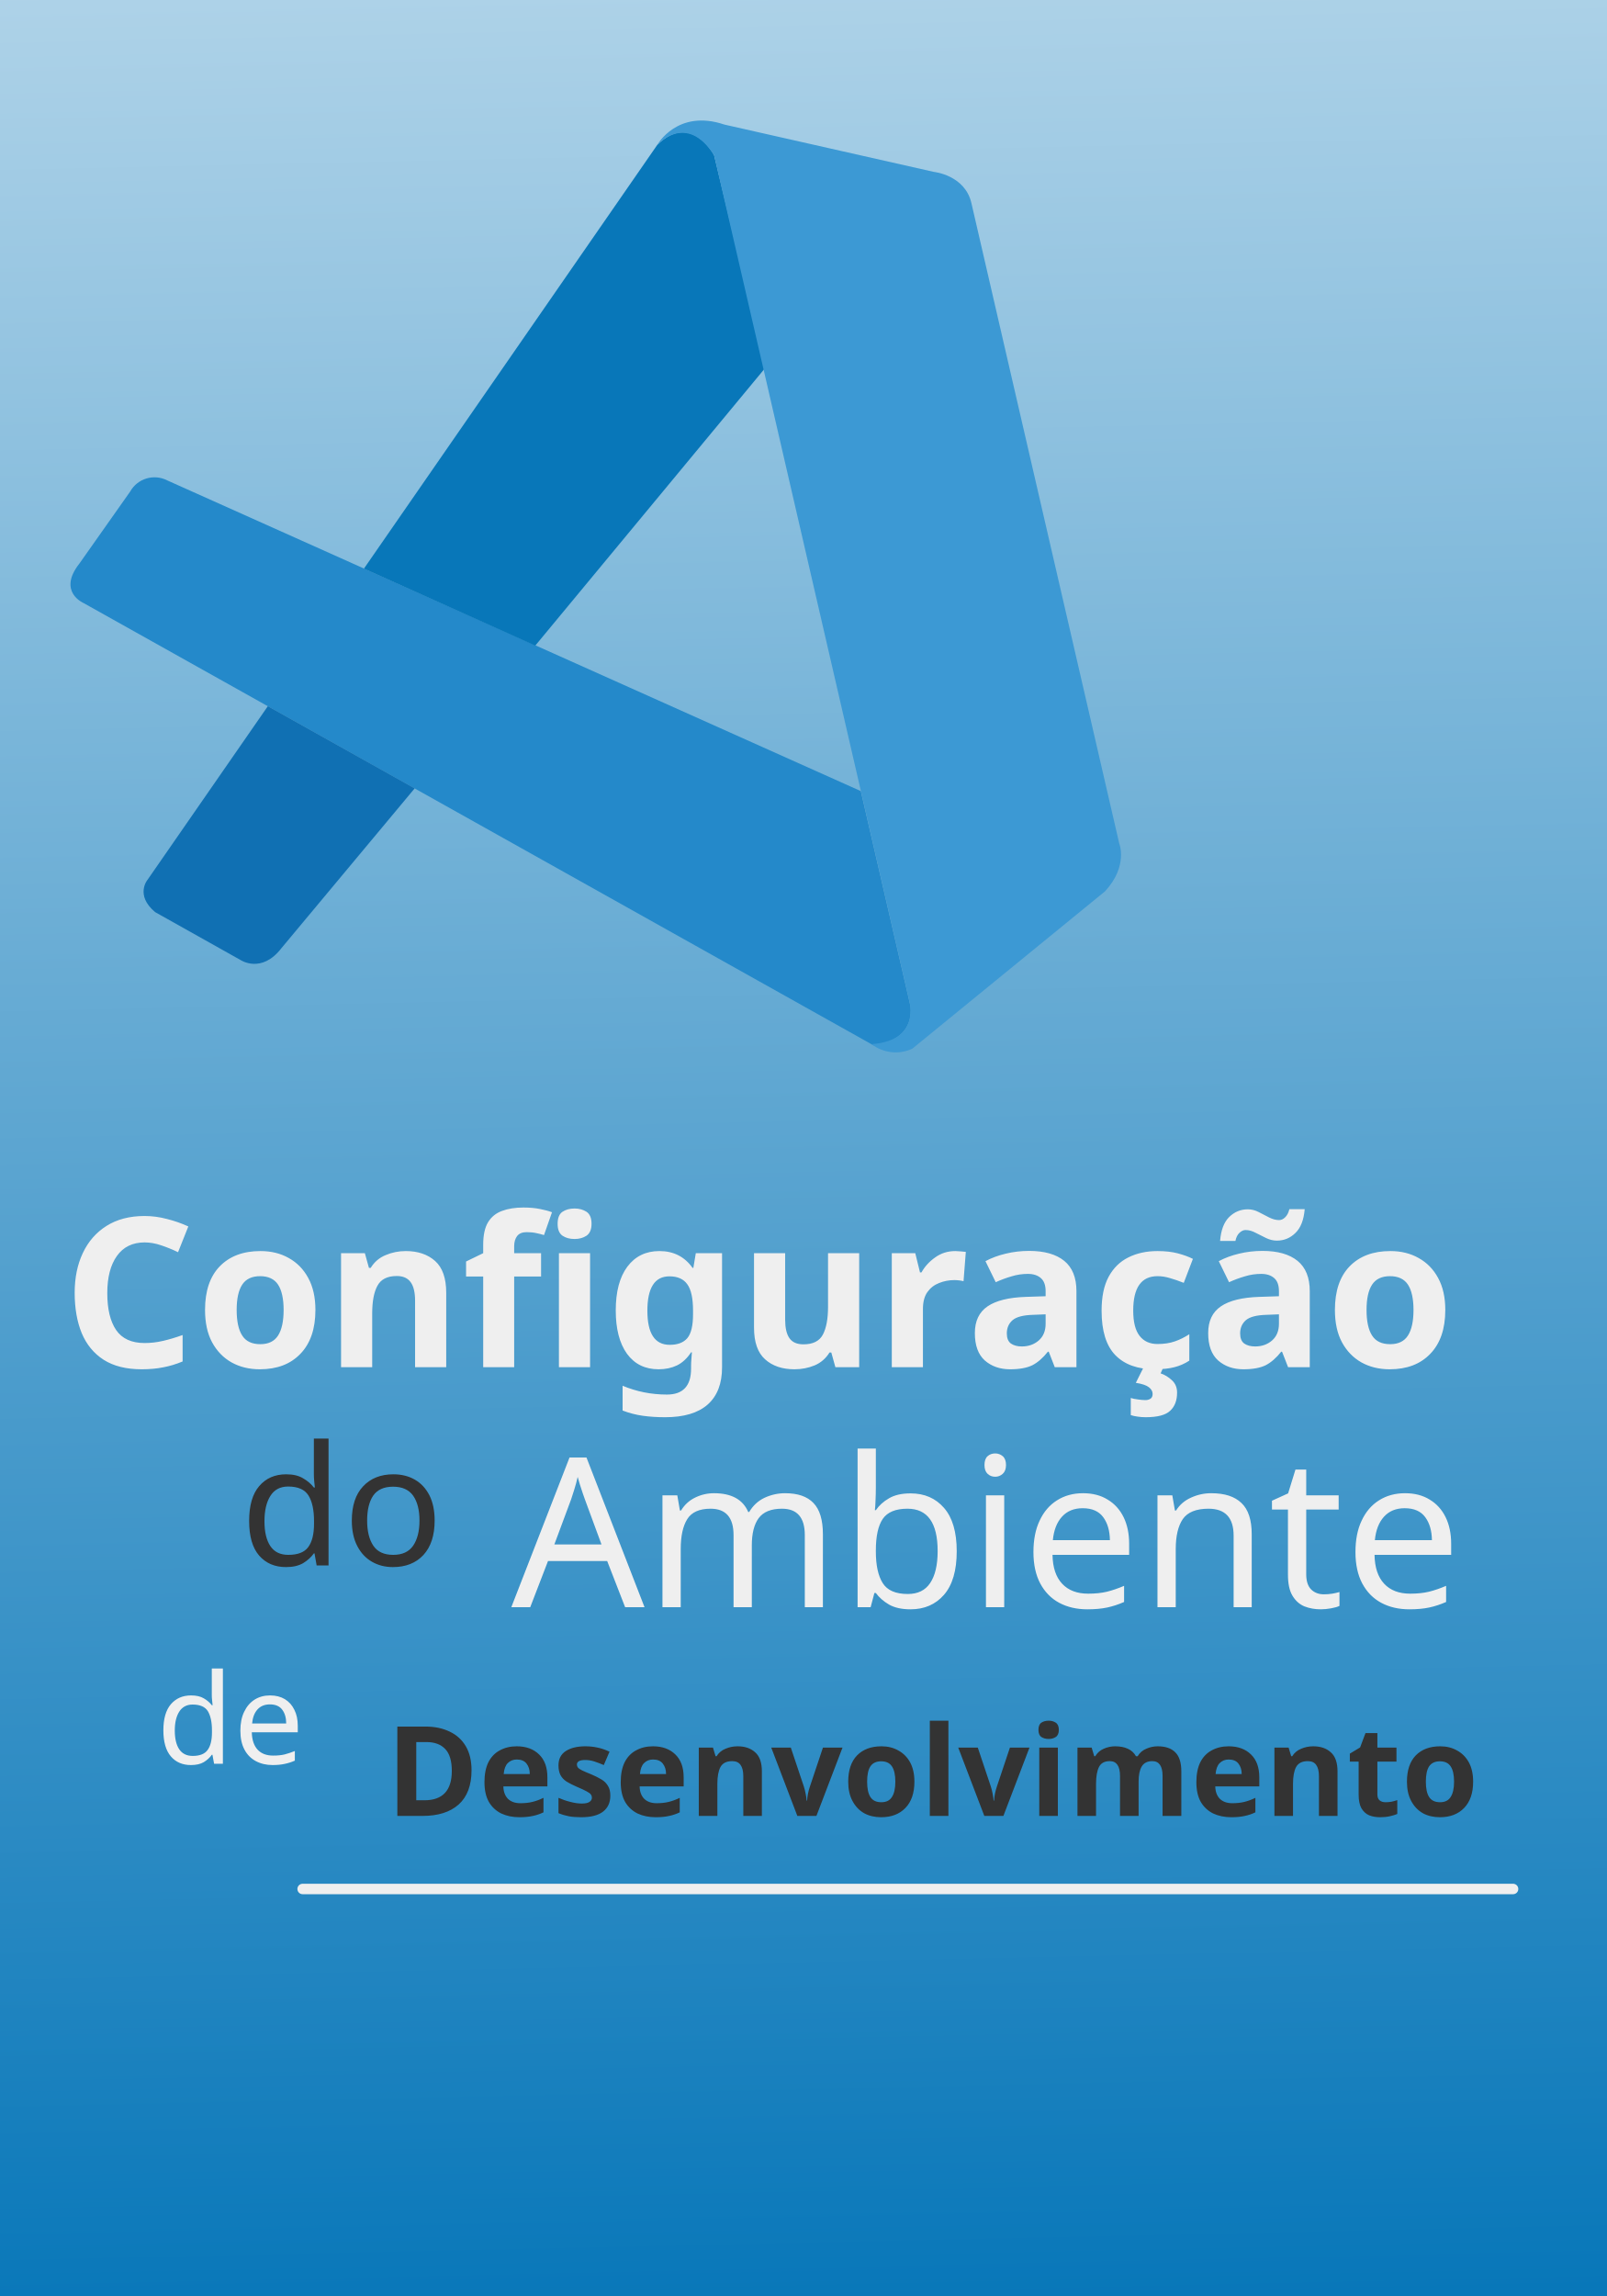
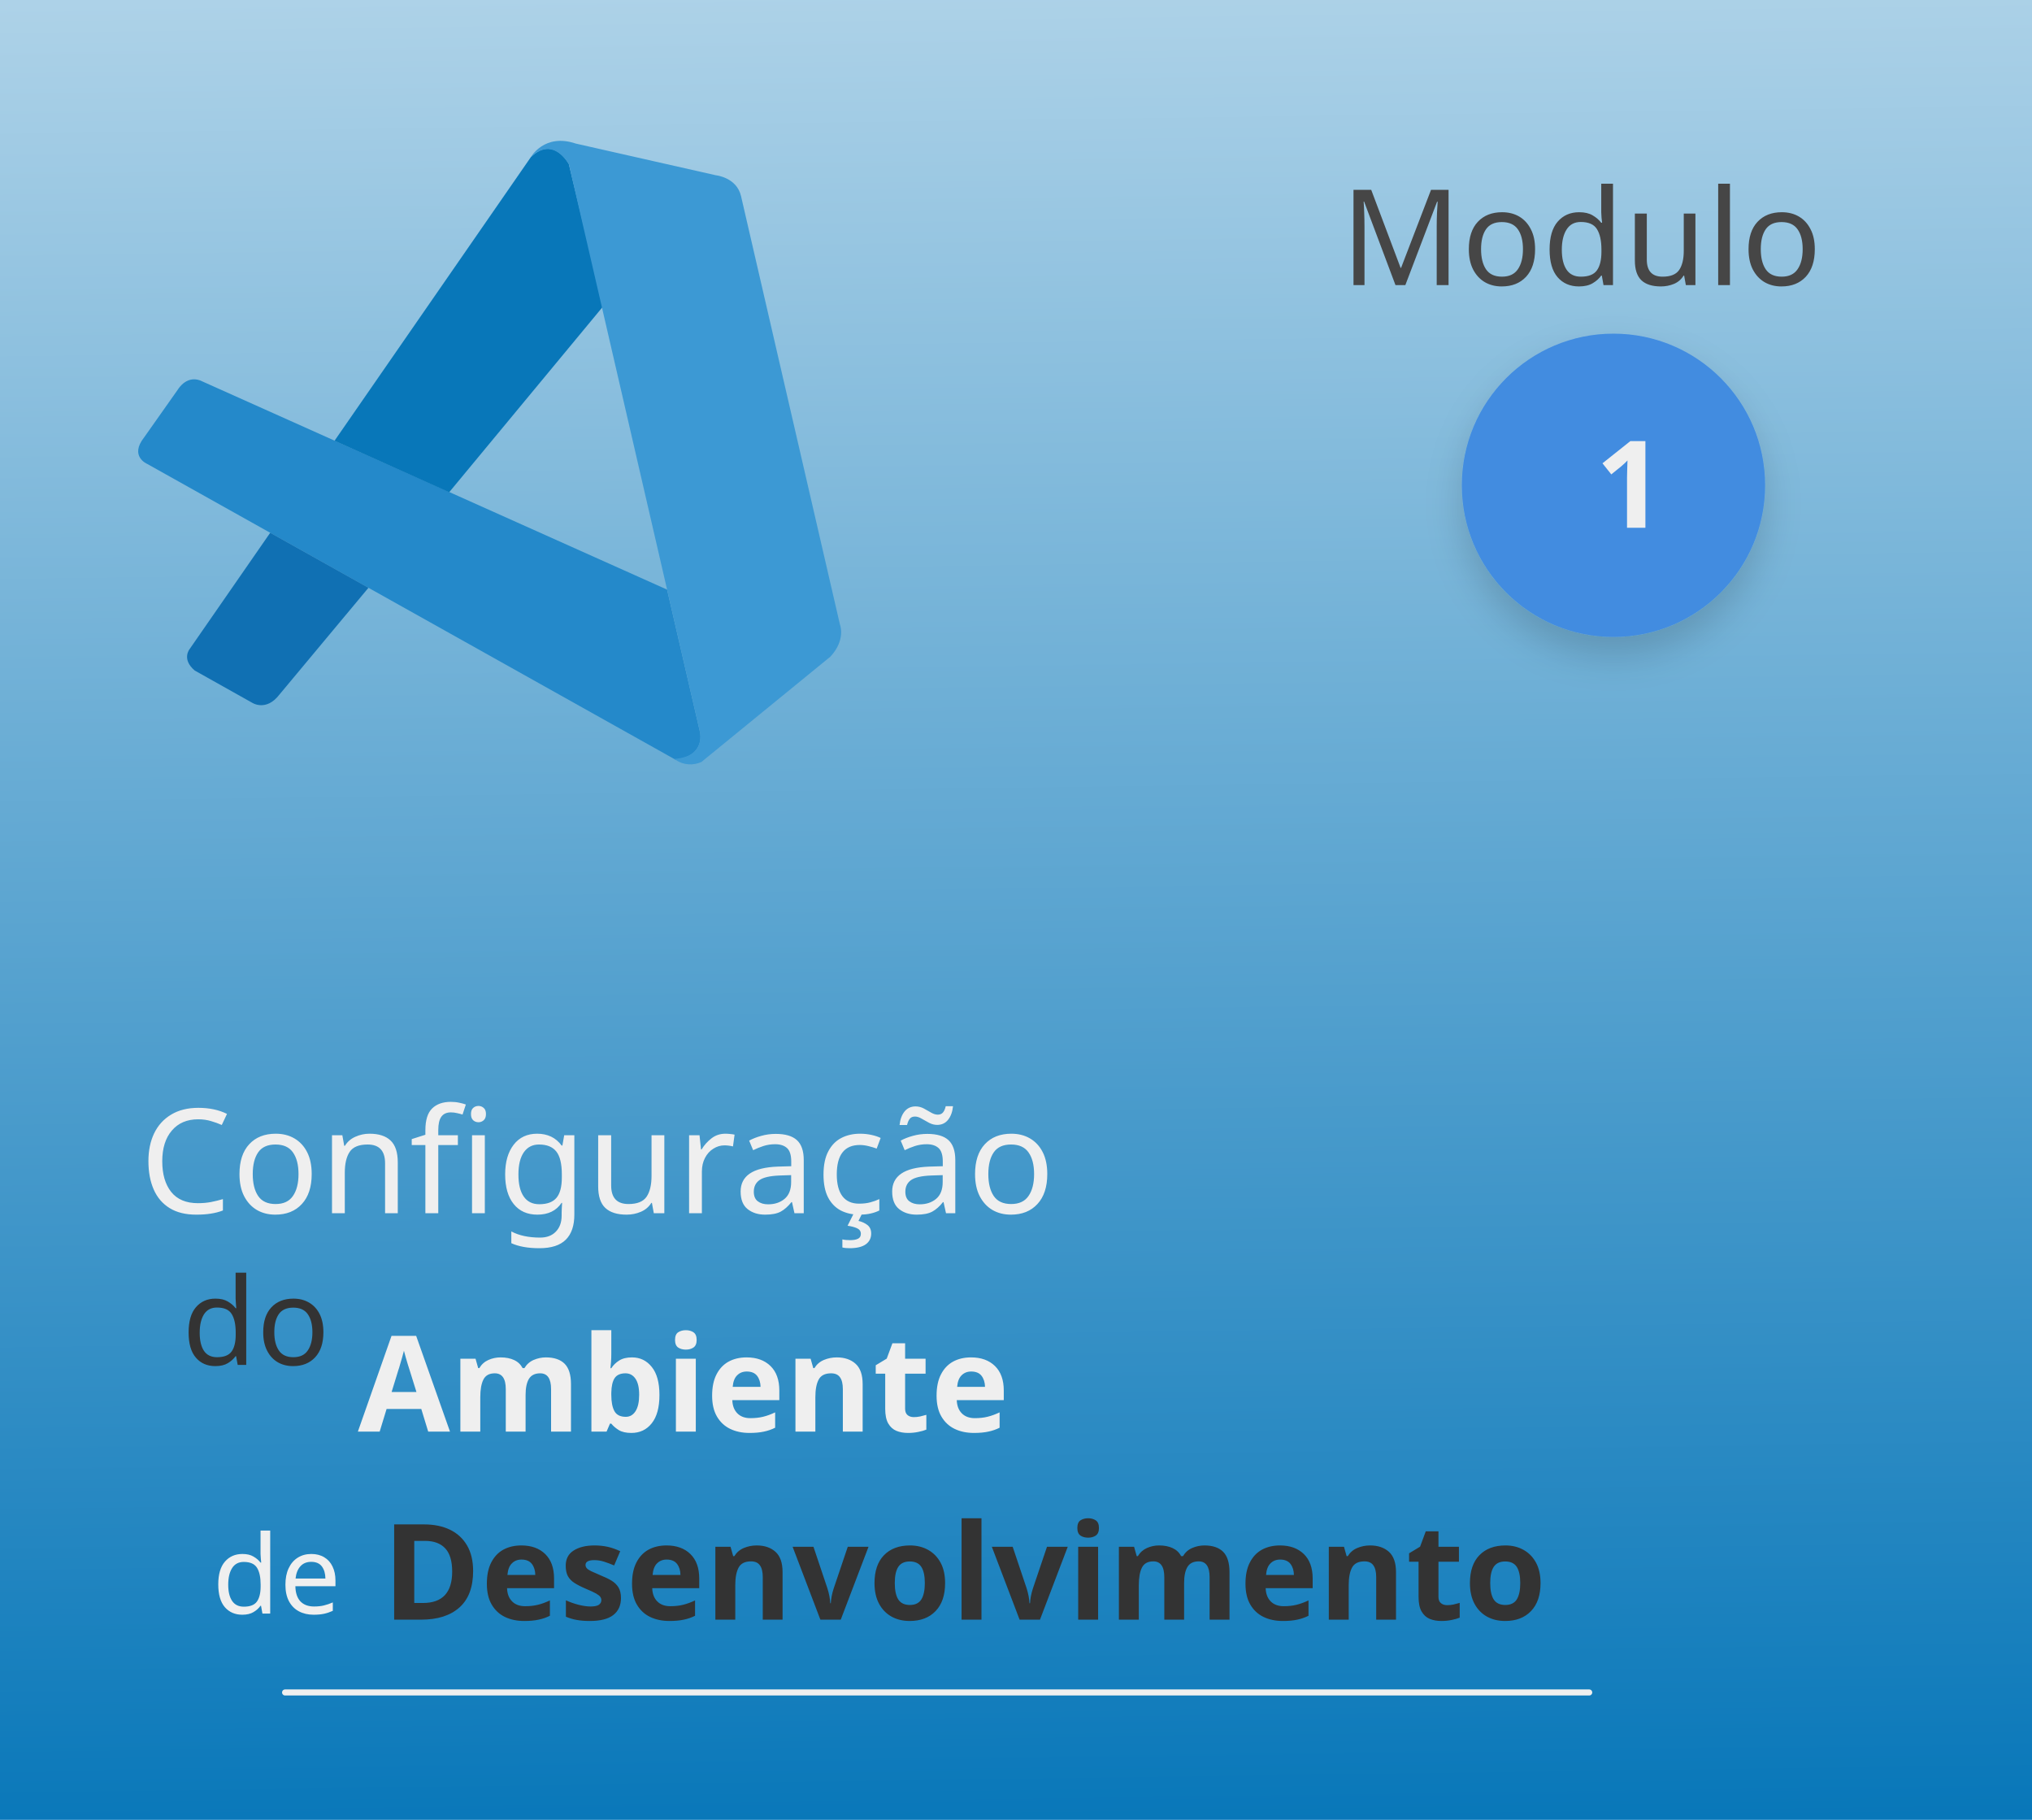
- <svg xmlns="http://www.w3.org/2000/svg" width="154" height="220" viewBox="0 0 154 220">
+ <svg xmlns="http://www.w3.org/2000/svg" width="335" height="300" viewBox="0 0 335 300">
  <defs>
    <linearGradient id="linear-gradient" x1="0.523" y1="1" x2="0.5" y2="-0.497" gradientUnits="objectBoundingBox">
      <stop offset="0" stop-color="#0877b9" />
      <stop offset="1" stop-color="#fff" />
    </linearGradient>
+     <filter id="Elipse_5" x="232" y="49" width="68" height="68" filterUnits="userSpaceOnUse">
+       <feOffset dy="3" input="SourceAlpha" />
+       <feGaussianBlur stdDeviation="3" result="blur" />
+       <feFlood flood-opacity="0.161" />
+       <feComposite operator="in" in2="blur" />
+       <feComposite in="SourceGraphic" />
+     </filter>
    <clipPath id="clip-Watch_38_mm_6">
-       <rect width="154" height="220" />
+       <rect width="335" height="300" />
    </clipPath>
  </defs>
  <g id="Watch_38_mm_6" data-name="Watch 38 mm – 6" clip-path="url(#clip-Watch_38_mm_6)">
-     <rect width="154" height="220" fill="url(#linear-gradient)" />
-     <text id="Configuração" transform="translate(6 131)" fill="#efefef" font-size="20" font-family="Poppins, sans-serif" font-weight="700">
+     <rect width="335" height="300" fill="url(#linear-gradient)" />
+     <text id="Configuração" transform="translate(23 200)" fill="#efefef" font-size="24" font-family="Poppins-Light, Poppins, sans-serif" font-weight="300">
      <tspan x="0" y="0">Configuração</tspan>
    </text>
-     <text id="Ambiente" transform="translate(49 154)" fill="#efefef" font-size="20" font-family="Poppins, sans-serif" font-weight="500">
+     <text id="Ambiente" transform="translate(59 236)" fill="#efefef" font-size="22" font-family="Poppins-SemiBold, Poppins, sans-serif" font-weight="600">
      <tspan x="0" y="0">Ambiente</tspan>
    </text>
-     <g id="visual-code" transform="translate(-5.796 13.937) rotate(-13)">
-       <path id="Caminho_39" data-name="Caminho 39" d="M3.6,254.033s-2.251-1.622.45-3.789l6.292-5.627a2.671,2.671,0,0,1,3.7-.244l58.066,43.962v21.081s-.028,3.31-4.276,2.945Z" transform="translate(0 -208.194)" fill="#2489ca" />
-       <path id="Caminho_40" data-name="Caminho 40" d="M20.461,498.8,5.495,512.407s-1.538,1.144,0,3.188l6.949,6.32s1.65,1.772,4.089-.244L32.4,509.64Z" transform="translate(-1.89 -439.372)" fill="#1070b3" />
-       <path id="Caminho_41" data-name="Caminho 41" d="M313.338,66.982l27.448-20.959-.178-20.968s-1.172-4.576-5.083-2.194L299,56.1Z" transform="translate(-268.492 -7.442)" fill="#0877b9" />
-       <path id="Caminho_42" data-name="Caminho 42" d="M689.306,104.2a3.774,3.774,0,0,0,3.526,1.1l21.39-10.54c2.738-1.866,2.354-4.182,2.354-4.182V27.628c0-2.766-2.832-3.723-2.832-3.723L695.2,14.969c-4.051-2.5-6.7.45-6.7.45s3.413-2.457,5.083,2.194v83.226a3.781,3.781,0,0,1-.366,1.641c-.488.985-1.547,1.9-4.089,1.519Z" transform="translate(-621.466 0)" fill="#3c99d4" />
+     <g id="visual-code" transform="translate(9.204 27.937) rotate(-13)">
+       <path id="Caminho_39" data-name="Caminho 39" d="M3.737,255.6s-2.591-1.868.518-4.361l7.244-6.478s2.073-2.181,4.264-.281l66.848,50.611v24.269s-.032,3.811-4.923,3.39Z" transform="translate(0 -204.936)" fill="#2489ca" />
+       <path id="Caminho_40" data-name="Caminho 40" d="M22.828,498.8,5.6,514.465s-1.771,1.317,0,3.671l8,7.276s1.9,2.04,4.707-.281L36.571,511.28Z" transform="translate(-1.861 -432.496)" fill="#1070b3" />
+       <path id="Caminho_41" data-name="Caminho 41" d="M315.507,73.759l31.6-24.129L346.9,25.491s-1.35-5.268-5.851-2.526L299,61.236Z" transform="translate(-264.29 -7.326)" fill="#0877b9" />
+       <path id="Caminho_42" data-name="Caminho 42" d="M689.428,117.843a4.345,4.345,0,0,0,4.059,1.263l24.625-12.135c3.152-2.148,2.71-4.815,2.71-4.815V29.7c0-3.185-3.26-4.286-3.26-4.286L696.219,15.121c-4.664-2.882-7.719.518-7.719.518s3.93-2.829,5.851,2.526v95.813a4.352,4.352,0,0,1-.421,1.889c-.561,1.134-1.781,2.192-4.707,1.749Z" transform="translate(-611.74 0)" fill="#3c99d4" />
    </g>
-     <text id="do" transform="translate(23 150)" fill="#333" font-size="16" font-family="Poppins, sans-serif">
+     <text id="do" transform="translate(30 225)" fill="#333" font-size="20" font-family="Poppins-Regular, Poppins, sans-serif">
      <tspan x="0" y="0">do</tspan>
    </text>
-     <text id="de" transform="translate(15 169)" fill="#efefef" font-size="12" font-family="Poppins, sans-serif">
+     <text id="de" transform="translate(35 266)" fill="#efefef" font-size="18" font-family="Poppins-Regular, Poppins, sans-serif">
      <tspan x="0" y="0">de</tspan>
    </text>
-     <text id="Desenvolvimento" transform="translate(37 174)" fill="#333" font-size="12" font-family="Poppins, sans-serif" font-weight="700">
+     <text id="Desenvolvimento" transform="translate(63 267)" fill="#333" font-size="22" font-family="Poppins-SemiBold, Poppins, sans-serif" font-weight="600">
      <tspan x="0" y="0">Desenvolvimento</tspan>
    </text>
-     <line id="Linha_1" data-name="Linha 1" x2="116" transform="translate(29 181)" fill="none" stroke="#efefef" stroke-linecap="round" stroke-width="1" />
+     <line id="Linha_1" data-name="Linha 1" x2="215" transform="translate(47 279)" fill="none" stroke="#efefef" stroke-linecap="round" stroke-width="1" />
+     <text id="Modulo_" data-name="Modulo " transform="translate(221 47)" fill="#464646" font-size="22" font-family="Poppins-Medium, Poppins, sans-serif" font-weight="500">
+       <tspan x="0" y="0">Modulo </tspan>
+     </text>
+     <g transform="matrix(1, 0, 0, 1, 0, 0)" filter="url(#Elipse_5)">
+       <circle id="Elipse_5-2" data-name="Elipse 5" cx="25" cy="25" r="25" transform="translate(241 55)" fill="#438ce0" />
+     </g>
+     <text id="_1" data-name="1" transform="translate(263 87)" fill="#efefef" font-size="20" font-family="Poppins-SemiBold, Poppins, sans-serif" font-weight="600">
+       <tspan x="0" y="0">1</tspan>
+     </text>
  </g>
</svg>
